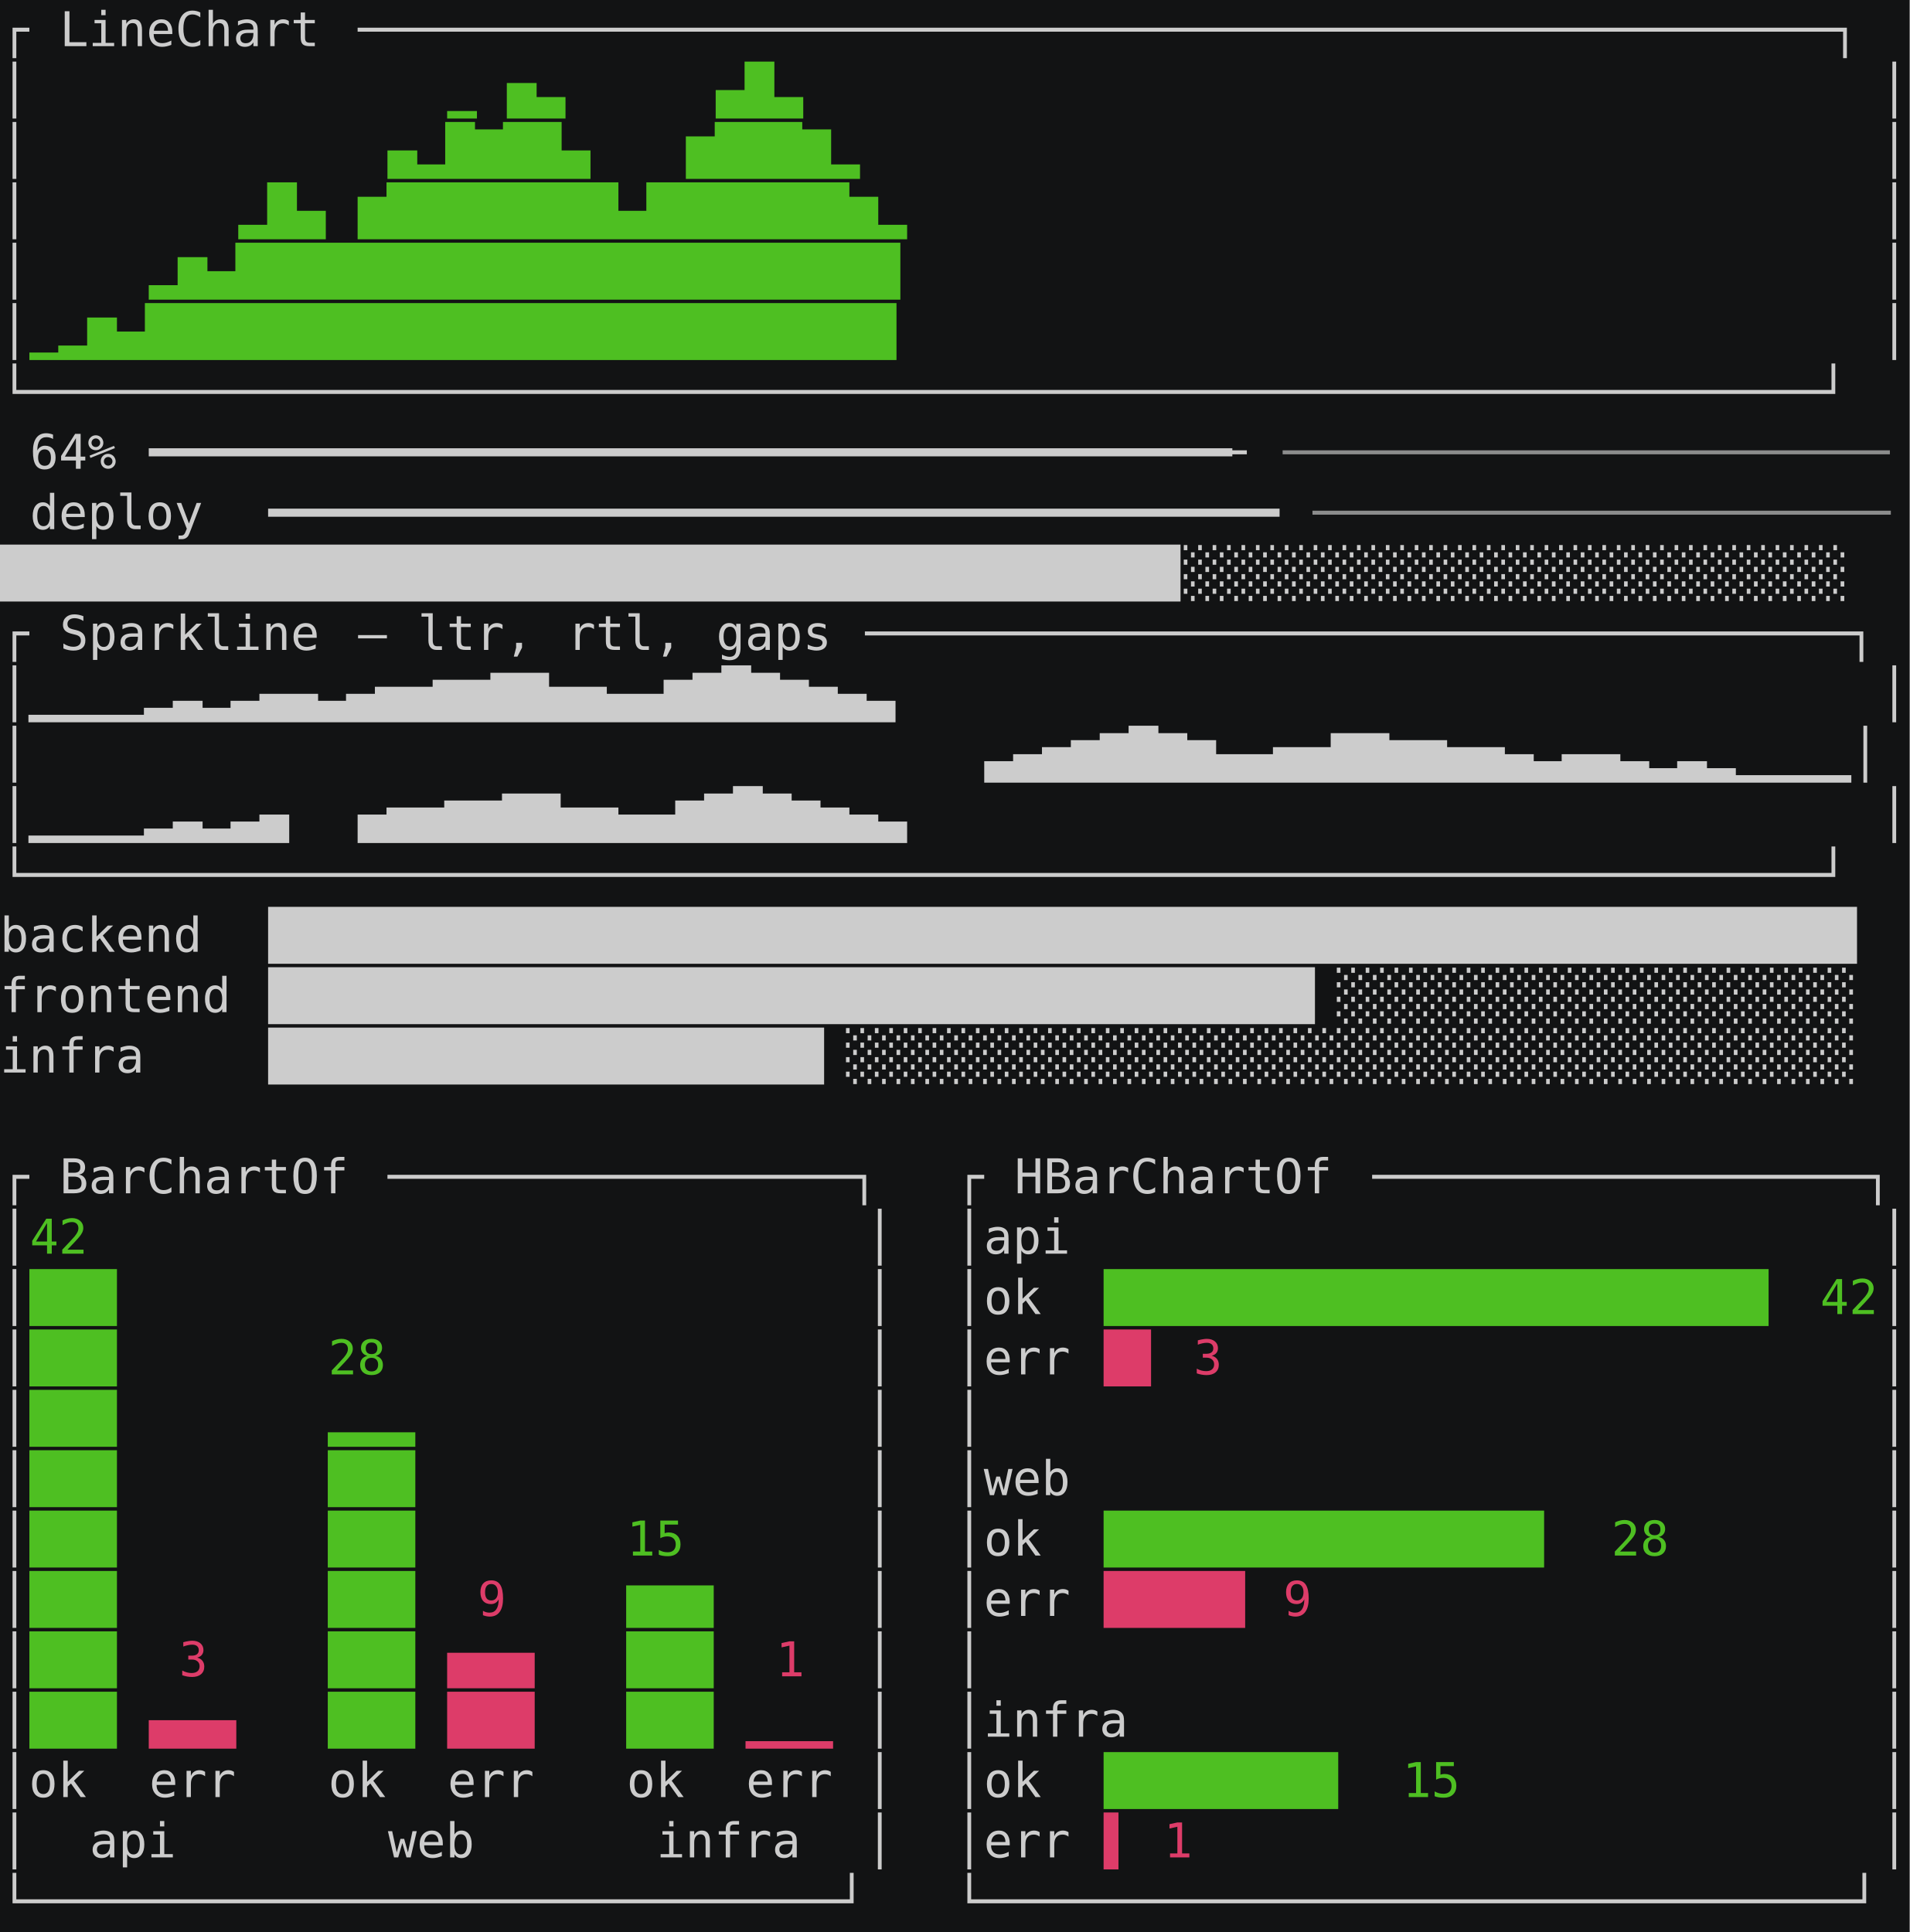
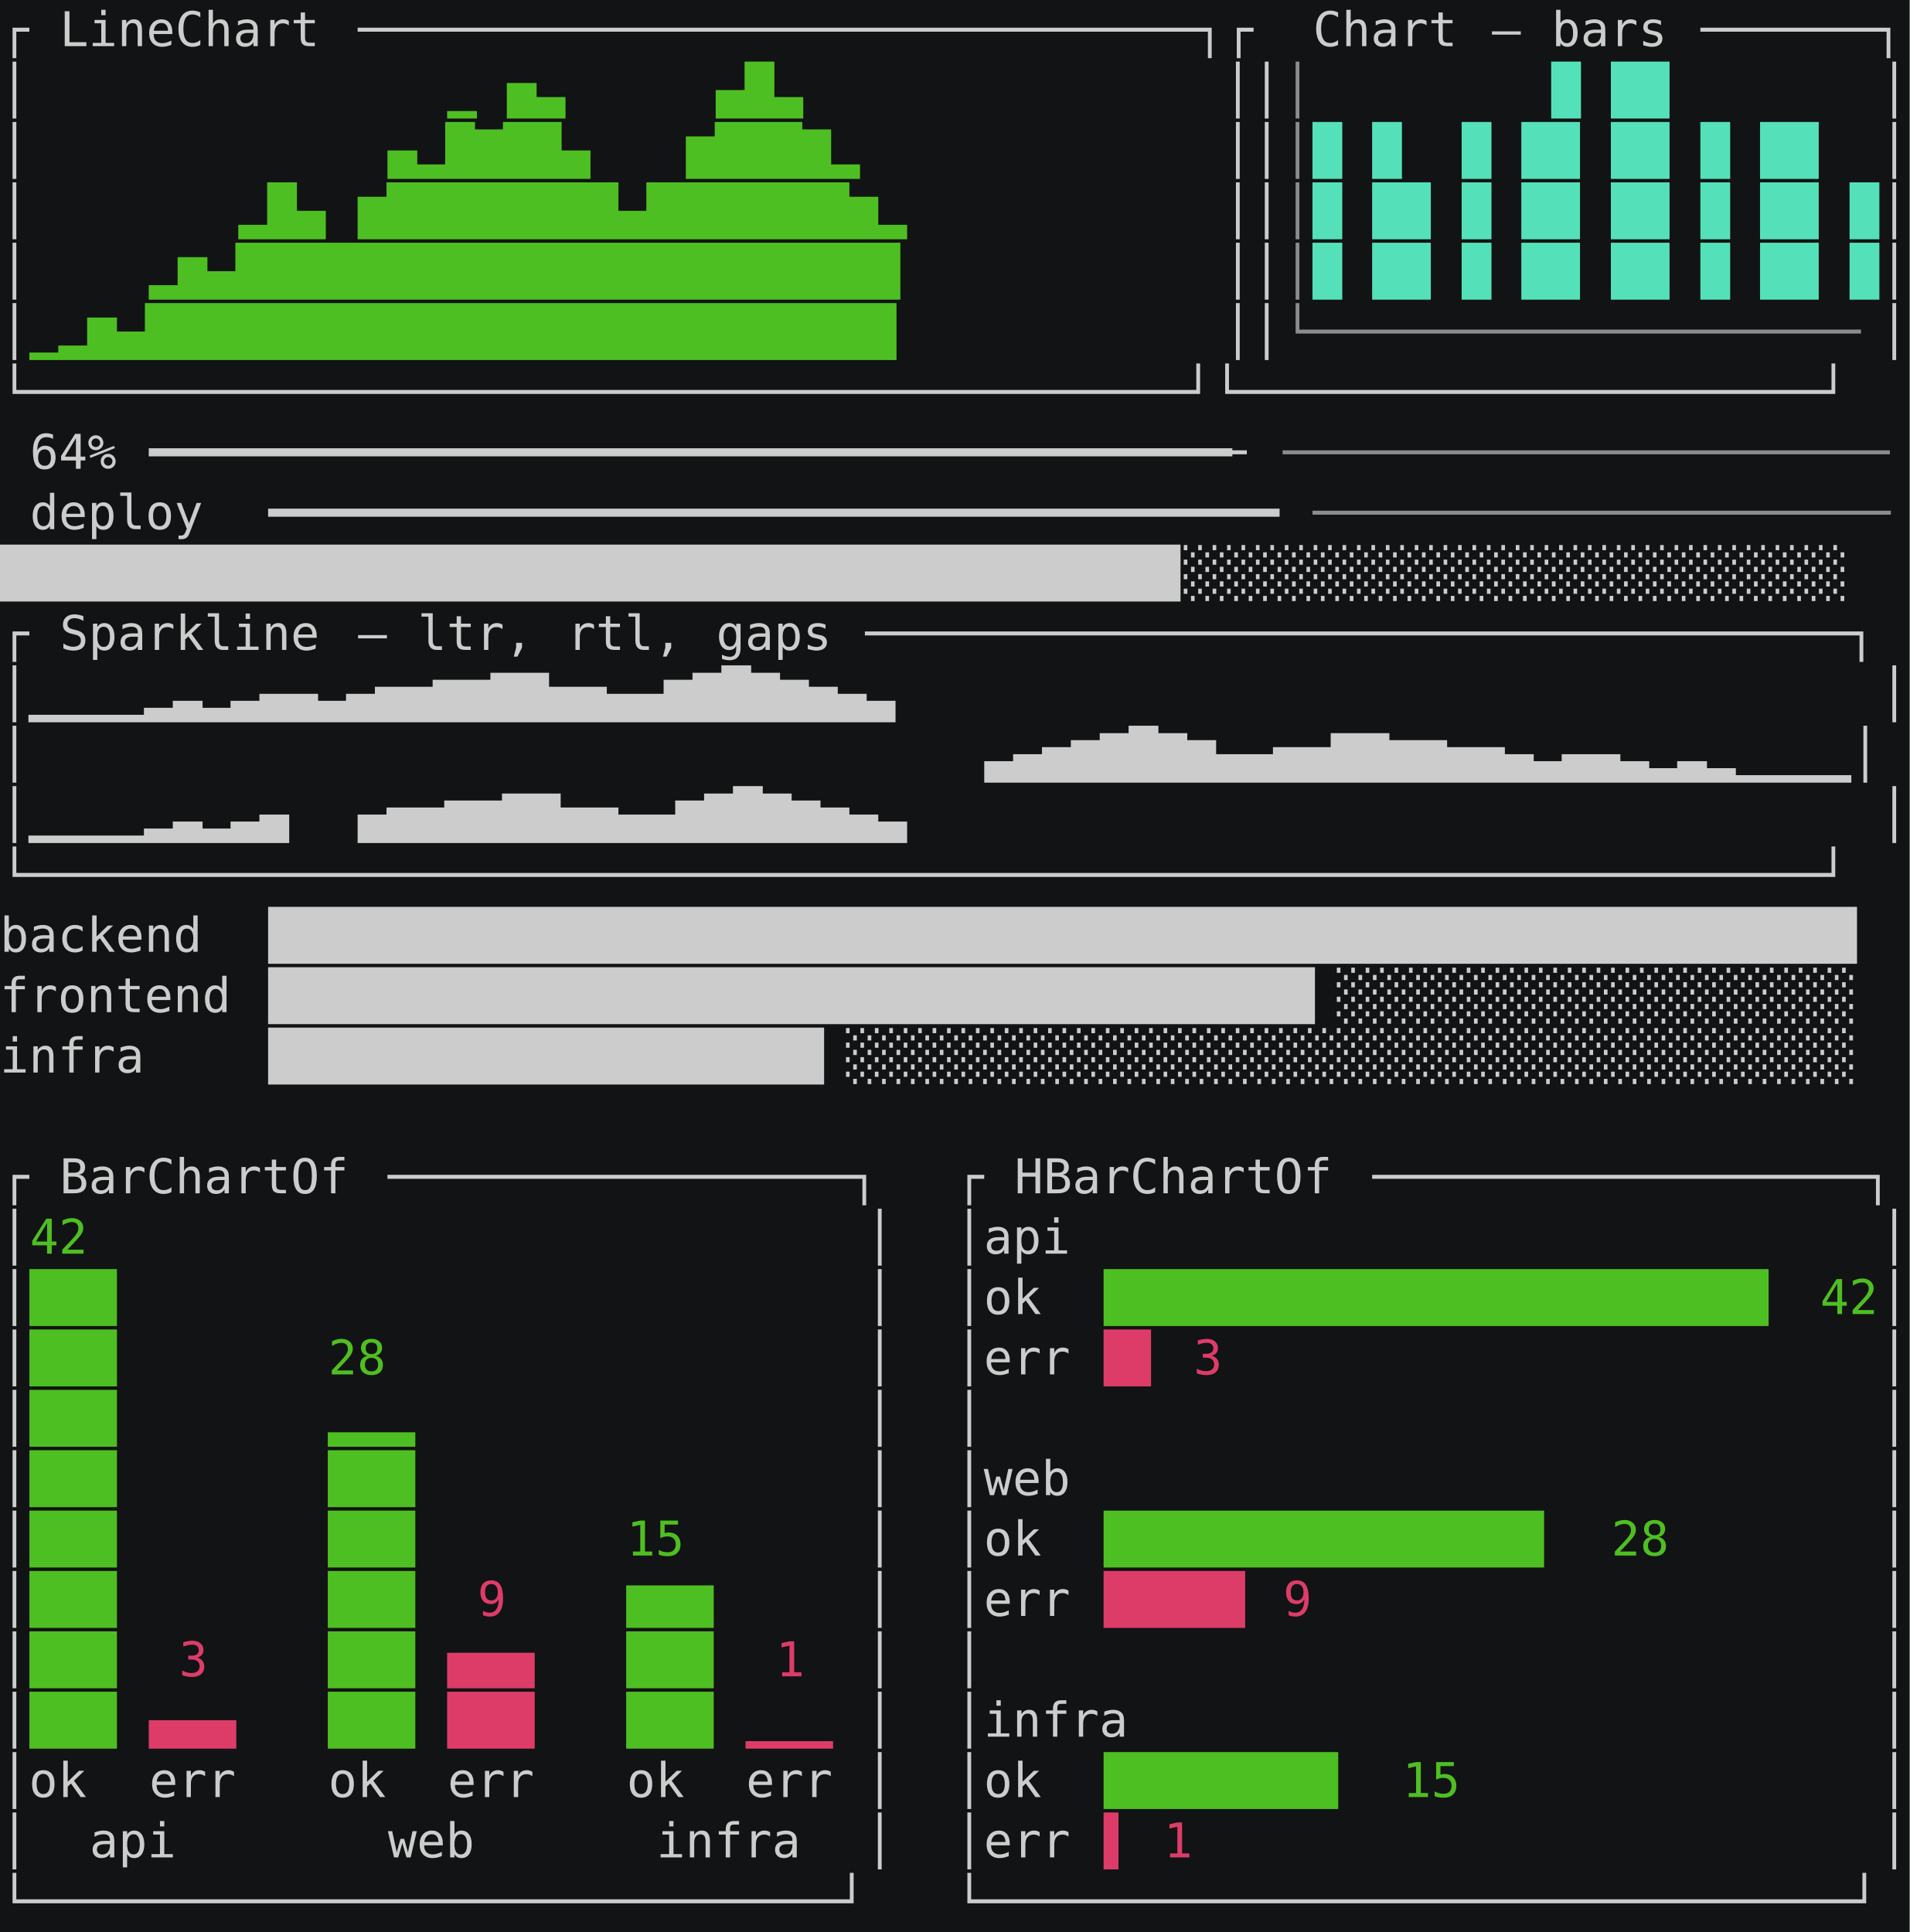
<svg xmlns="http://www.w3.org/2000/svg" width="537.60" height="544.00" viewBox="0 0 537.60 544.00" font-family="ui-monospace, SFMono-Regular, Menlo, Consolas, monospace" font-size="13.5">
  <rect width="100%" height="100%" fill="#121314" />
  <text x="0.00" y="13.00" fill="#cccccc" textLength="8.40" lengthAdjust="spacingAndGlyphs">┌</text>
  <text x="16.80" y="13.00" fill="#cccccc" textLength="75.60" lengthAdjust="spacingAndGlyphs">LineChart</text>
-   <text x="100.80" y="13.00" fill="#cccccc" textLength="436.80" lengthAdjust="spacingAndGlyphs">───────────────────────────────────────────────────┐</text>
+   <text x="100.80" y="13.00" fill="#cccccc" textLength="260.40" lengthAdjust="spacingAndGlyphs">─────────────────────────────┐┌</text>
+   <text x="369.60" y="13.00" fill="#cccccc" textLength="42.00" lengthAdjust="spacingAndGlyphs">Chart</text>
+   <text x="420.00" y="13.00" fill="#cccccc" textLength="8.40" lengthAdjust="spacingAndGlyphs">—</text>
+   <text x="436.80" y="13.00" fill="#cccccc" textLength="33.60" lengthAdjust="spacingAndGlyphs">bars</text>
+   <text x="478.80" y="13.00" fill="#cccccc" textLength="58.80" lengthAdjust="spacingAndGlyphs">──────┐</text>
  <text x="0.00" y="30.00" fill="#cccccc" textLength="8.40" lengthAdjust="spacingAndGlyphs">│</text>
  <text x="126.00" y="30.00" fill="#4ebf22" textLength="8.40" lengthAdjust="spacingAndGlyphs">▁</text>
  <text x="142.80" y="30.00" fill="#4ebf22" textLength="16.80" lengthAdjust="spacingAndGlyphs">▅▃</text>
  <text x="201.60" y="30.00" fill="#4ebf22" textLength="25.20" lengthAdjust="spacingAndGlyphs">▄█▃</text>
+   <text x="344.40" y="30.00" fill="#cccccc" textLength="16.80" lengthAdjust="spacingAndGlyphs">││</text>
+   <text x="361.20" y="30.00" fill="#cccccc" textLength="8.40" lengthAdjust="spacingAndGlyphs" opacity="0.65">│</text>
+   <text x="436.80" y="30.00" fill="#54e1b9" textLength="8.40" lengthAdjust="spacingAndGlyphs">█</text>
+   <text x="453.60" y="30.00" fill="#54e1b9" textLength="16.80" lengthAdjust="spacingAndGlyphs">██</text>
  <text x="529.20" y="30.00" fill="#cccccc" textLength="8.40" lengthAdjust="spacingAndGlyphs">│</text>
  <text x="0.00" y="47.00" fill="#cccccc" textLength="8.40" lengthAdjust="spacingAndGlyphs">│</text>
  <text x="109.20" y="47.00" fill="#4ebf22" textLength="58.80" lengthAdjust="spacingAndGlyphs">▄▂█▇██▄</text>
  <text x="193.20" y="47.00" fill="#4ebf22" textLength="50.40" lengthAdjust="spacingAndGlyphs">▆███▇▂</text>
+   <text x="344.40" y="47.00" fill="#cccccc" textLength="16.80" lengthAdjust="spacingAndGlyphs">││</text>
+   <text x="361.20" y="47.00" fill="#cccccc" textLength="8.40" lengthAdjust="spacingAndGlyphs" opacity="0.65">│</text>
+   <text x="369.60" y="47.00" fill="#54e1b9" textLength="8.40" lengthAdjust="spacingAndGlyphs">█</text>
+   <text x="386.40" y="47.00" fill="#54e1b9" textLength="8.40" lengthAdjust="spacingAndGlyphs">█</text>
+   <text x="411.60" y="47.00" fill="#54e1b9" textLength="8.40" lengthAdjust="spacingAndGlyphs">█</text>
+   <text x="428.40" y="47.00" fill="#54e1b9" textLength="16.80" lengthAdjust="spacingAndGlyphs">██</text>
+   <text x="453.60" y="47.00" fill="#54e1b9" textLength="16.80" lengthAdjust="spacingAndGlyphs">██</text>
+   <text x="478.80" y="47.00" fill="#54e1b9" textLength="8.40" lengthAdjust="spacingAndGlyphs">█</text>
+   <text x="495.60" y="47.00" fill="#54e1b9" textLength="16.80" lengthAdjust="spacingAndGlyphs">██</text>
  <text x="529.20" y="47.00" fill="#cccccc" textLength="8.40" lengthAdjust="spacingAndGlyphs">│</text>
  <text x="0.00" y="64.00" fill="#cccccc" textLength="8.40" lengthAdjust="spacingAndGlyphs">│</text>
  <text x="67.20" y="64.00" fill="#4ebf22" textLength="25.20" lengthAdjust="spacingAndGlyphs">▂█▄</text>
  <text x="100.80" y="64.00" fill="#4ebf22" textLength="159.60" lengthAdjust="spacingAndGlyphs">▆████████▄███████▆▂</text>
+   <text x="344.40" y="64.00" fill="#cccccc" textLength="16.80" lengthAdjust="spacingAndGlyphs">││</text>
+   <text x="361.20" y="64.00" fill="#cccccc" textLength="8.40" lengthAdjust="spacingAndGlyphs" opacity="0.65">│</text>
+   <text x="369.60" y="64.00" fill="#54e1b9" textLength="8.40" lengthAdjust="spacingAndGlyphs">█</text>
+   <text x="386.40" y="64.00" fill="#54e1b9" textLength="16.80" lengthAdjust="spacingAndGlyphs">██</text>
+   <text x="411.60" y="64.00" fill="#54e1b9" textLength="8.40" lengthAdjust="spacingAndGlyphs">█</text>
+   <text x="428.40" y="64.00" fill="#54e1b9" textLength="16.80" lengthAdjust="spacingAndGlyphs">██</text>
+   <text x="453.60" y="64.00" fill="#54e1b9" textLength="16.80" lengthAdjust="spacingAndGlyphs">██</text>
+   <text x="478.80" y="64.00" fill="#54e1b9" textLength="8.40" lengthAdjust="spacingAndGlyphs">█</text>
+   <text x="495.60" y="64.00" fill="#54e1b9" textLength="16.80" lengthAdjust="spacingAndGlyphs">██</text>
+   <text x="520.80" y="64.00" fill="#54e1b9" textLength="8.40" lengthAdjust="spacingAndGlyphs">█</text>
  <text x="529.20" y="64.00" fill="#cccccc" textLength="8.40" lengthAdjust="spacingAndGlyphs">│</text>
  <text x="0.00" y="81.00" fill="#cccccc" textLength="8.40" lengthAdjust="spacingAndGlyphs">│</text>
  <text x="42.00" y="81.00" fill="#4ebf22" textLength="218.40" lengthAdjust="spacingAndGlyphs">▂▆▄███████████████████████</text>
+   <text x="344.40" y="81.00" fill="#cccccc" textLength="16.80" lengthAdjust="spacingAndGlyphs">││</text>
+   <text x="361.20" y="81.00" fill="#cccccc" textLength="8.40" lengthAdjust="spacingAndGlyphs" opacity="0.65">│</text>
+   <text x="369.60" y="81.00" fill="#54e1b9" textLength="8.40" lengthAdjust="spacingAndGlyphs">█</text>
+   <text x="386.40" y="81.00" fill="#54e1b9" textLength="16.80" lengthAdjust="spacingAndGlyphs">██</text>
+   <text x="411.60" y="81.00" fill="#54e1b9" textLength="8.40" lengthAdjust="spacingAndGlyphs">█</text>
+   <text x="428.40" y="81.00" fill="#54e1b9" textLength="16.80" lengthAdjust="spacingAndGlyphs">██</text>
+   <text x="453.60" y="81.00" fill="#54e1b9" textLength="16.80" lengthAdjust="spacingAndGlyphs">██</text>
+   <text x="478.80" y="81.00" fill="#54e1b9" textLength="8.40" lengthAdjust="spacingAndGlyphs">█</text>
+   <text x="495.60" y="81.00" fill="#54e1b9" textLength="16.80" lengthAdjust="spacingAndGlyphs">██</text>
+   <text x="520.80" y="81.00" fill="#54e1b9" textLength="8.40" lengthAdjust="spacingAndGlyphs">█</text>
  <text x="529.20" y="81.00" fill="#cccccc" textLength="8.40" lengthAdjust="spacingAndGlyphs">│</text>
  <text x="0.00" y="98.00" fill="#cccccc" textLength="8.40" lengthAdjust="spacingAndGlyphs">│</text>
  <text x="8.40" y="98.00" fill="#4ebf22" textLength="252.00" lengthAdjust="spacingAndGlyphs">▁▂▆▄██████████████████████████</text>
+   <text x="344.40" y="98.00" fill="#cccccc" textLength="16.80" lengthAdjust="spacingAndGlyphs">││</text>
+   <text x="361.20" y="98.00" fill="#cccccc" textLength="168.00" lengthAdjust="spacingAndGlyphs" opacity="0.65">└───────────────────</text>
  <text x="529.20" y="98.00" fill="#cccccc" textLength="8.40" lengthAdjust="spacingAndGlyphs">│</text>
-   <text x="0.00" y="115.00" fill="#cccccc" textLength="537.60" lengthAdjust="spacingAndGlyphs">└──────────────────────────────────────────────────────────────┘</text>
+   <text x="0.00" y="115.00" fill="#cccccc" textLength="537.60" lengthAdjust="spacingAndGlyphs">└────────────────────────────────────────┘└────────────────────┘</text>
  <text x="8.40" y="132.00" fill="#cccccc" textLength="25.20" lengthAdjust="spacingAndGlyphs">64%</text>
  <text x="42.00" y="132.00" fill="#cccccc" textLength="319.20" lengthAdjust="spacingAndGlyphs">━━━━━━━━━━━━━━━━━━━━━━━━━━━━━━━━━━━━━╾</text>
  <text x="361.20" y="132.00" fill="#cccccc" textLength="176.40" lengthAdjust="spacingAndGlyphs" opacity="0.65">─────────────────────</text>
  <text x="8.40" y="149.00" fill="#cccccc" textLength="50.40" lengthAdjust="spacingAndGlyphs">deploy</text>
  <text x="75.60" y="149.00" fill="#cccccc" textLength="294.00" lengthAdjust="spacingAndGlyphs">━━━━━━━━━━━━━━━━━━━━━━━━━━━━━━━━━━━</text>
  <text x="369.60" y="149.00" fill="#cccccc" textLength="168.00" lengthAdjust="spacingAndGlyphs" opacity="0.65">────────────────────</text>
  <text x="0.00" y="166.00" fill="#cccccc" textLength="537.60" lengthAdjust="spacingAndGlyphs">████████████████████████████████████████▉░░░░░░░░░░░░░░░░░░░░░░░</text>
  <text x="0.00" y="183.00" fill="#cccccc" textLength="8.40" lengthAdjust="spacingAndGlyphs">┌</text>
  <text x="16.80" y="183.00" fill="#cccccc" textLength="75.60" lengthAdjust="spacingAndGlyphs">Sparkline</text>
  <text x="100.80" y="183.00" fill="#cccccc" textLength="8.40" lengthAdjust="spacingAndGlyphs">—</text>
  <text x="117.60" y="183.00" fill="#cccccc" textLength="33.60" lengthAdjust="spacingAndGlyphs">ltr,</text>
  <text x="159.60" y="183.00" fill="#cccccc" textLength="33.60" lengthAdjust="spacingAndGlyphs">rtl,</text>
  <text x="201.60" y="183.00" fill="#cccccc" textLength="33.60" lengthAdjust="spacingAndGlyphs">gaps</text>
  <text x="243.60" y="183.00" fill="#cccccc" textLength="294.00" lengthAdjust="spacingAndGlyphs">──────────────────────────────────┐</text>
  <text x="0.00" y="200.00" fill="#cccccc" textLength="260.40" lengthAdjust="spacingAndGlyphs">│▁▁▁▁▂▃▂▃▄▄▃▄▅▅▆▆▇▇▅▅▄▄▆▇█▇▆▅▄▃</text>
  <text x="529.20" y="200.00" fill="#cccccc" textLength="8.40" lengthAdjust="spacingAndGlyphs">│</text>
  <text x="0.00" y="217.00" fill="#cccccc" textLength="8.40" lengthAdjust="spacingAndGlyphs">│</text>
  <text x="277.20" y="217.00" fill="#cccccc" textLength="260.40" lengthAdjust="spacingAndGlyphs">▃▄▅▆▇█▇▆▄▄▅▅▇▇▆▆▅▅▄▃▄▄▃▂▃▂▁▁▁▁│</text>
  <text x="0.00" y="234.00" fill="#cccccc" textLength="84.00" lengthAdjust="spacingAndGlyphs">│▁▁▁▁▂▃▂▃▄</text>
  <text x="100.80" y="234.00" fill="#cccccc" textLength="159.60" lengthAdjust="spacingAndGlyphs">▄▅▅▆▆▇▇▅▅▄▄▆▇█▇▆▅▄▃</text>
  <text x="529.20" y="234.00" fill="#cccccc" textLength="8.40" lengthAdjust="spacingAndGlyphs">│</text>
  <text x="0.00" y="251.00" fill="#cccccc" textLength="537.60" lengthAdjust="spacingAndGlyphs">└──────────────────────────────────────────────────────────────┘</text>
  <text x="0.00" y="268.00" fill="#cccccc" textLength="58.80" lengthAdjust="spacingAndGlyphs">backend</text>
  <text x="75.60" y="268.00" fill="#cccccc" textLength="462.00" lengthAdjust="spacingAndGlyphs">███████████████████████████████████████████████████████</text>
  <text x="0.00" y="285.00" fill="#cccccc" textLength="67.20" lengthAdjust="spacingAndGlyphs">frontend</text>
  <text x="75.60" y="285.00" fill="#cccccc" textLength="462.00" lengthAdjust="spacingAndGlyphs">████████████████████████████████████▎░░░░░░░░░░░░░░░░░░</text>
  <text x="0.00" y="302.00" fill="#cccccc" textLength="42.00" lengthAdjust="spacingAndGlyphs">infra</text>
  <text x="75.60" y="302.00" fill="#cccccc" textLength="462.00" lengthAdjust="spacingAndGlyphs">███████████████████▎░░░░░░░░░░░░░░░░░░░░░░░░░░░░░░░░░░░</text>
  <text x="0.00" y="336.00" fill="#cccccc" textLength="8.40" lengthAdjust="spacingAndGlyphs">┌</text>
  <text x="16.80" y="336.00" fill="#cccccc" textLength="84.00" lengthAdjust="spacingAndGlyphs">BarChartOf</text>
  <text x="109.20" y="336.00" fill="#cccccc" textLength="142.80" lengthAdjust="spacingAndGlyphs">────────────────┐</text>
  <text x="268.80" y="336.00" fill="#cccccc" textLength="8.40" lengthAdjust="spacingAndGlyphs">┌</text>
  <text x="285.60" y="336.00" fill="#cccccc" textLength="92.40" lengthAdjust="spacingAndGlyphs">HBarChartOf</text>
  <text x="386.40" y="336.00" fill="#cccccc" textLength="151.20" lengthAdjust="spacingAndGlyphs">─────────────────┐</text>
  <text x="0.00" y="353.00" fill="#cccccc" textLength="8.40" lengthAdjust="spacingAndGlyphs">│</text>
  <text x="8.40" y="353.00" fill="#4ebf22" textLength="16.80" lengthAdjust="spacingAndGlyphs">42</text>
  <text x="243.60" y="353.00" fill="#cccccc" textLength="8.40" lengthAdjust="spacingAndGlyphs">│</text>
  <text x="268.80" y="353.00" fill="#cccccc" textLength="33.60" lengthAdjust="spacingAndGlyphs">│api</text>
  <text x="529.20" y="353.00" fill="#cccccc" textLength="8.40" lengthAdjust="spacingAndGlyphs">│</text>
  <text x="0.00" y="370.00" fill="#cccccc" textLength="8.40" lengthAdjust="spacingAndGlyphs">│</text>
  <text x="8.40" y="370.00" fill="#4ebf22" textLength="25.20" lengthAdjust="spacingAndGlyphs">███</text>
  <text x="243.60" y="370.00" fill="#cccccc" textLength="8.40" lengthAdjust="spacingAndGlyphs">│</text>
  <text x="268.80" y="370.00" fill="#cccccc" textLength="25.20" lengthAdjust="spacingAndGlyphs">│ok</text>
  <text x="310.80" y="370.00" fill="#4ebf22" textLength="193.20" lengthAdjust="spacingAndGlyphs">███████████████████████</text>
  <text x="512.40" y="370.00" fill="#4ebf22" textLength="16.80" lengthAdjust="spacingAndGlyphs">42</text>
  <text x="529.20" y="370.00" fill="#cccccc" textLength="8.40" lengthAdjust="spacingAndGlyphs">│</text>
  <text x="0.00" y="387.00" fill="#cccccc" textLength="8.40" lengthAdjust="spacingAndGlyphs">│</text>
  <text x="8.40" y="387.00" fill="#4ebf22" textLength="25.20" lengthAdjust="spacingAndGlyphs">███</text>
  <text x="92.40" y="387.00" fill="#4ebf22" textLength="16.80" lengthAdjust="spacingAndGlyphs">28</text>
  <text x="243.60" y="387.00" fill="#cccccc" textLength="8.40" lengthAdjust="spacingAndGlyphs">│</text>
  <text x="268.80" y="387.00" fill="#cccccc" textLength="33.60" lengthAdjust="spacingAndGlyphs">│err</text>
  <text x="310.80" y="387.00" fill="#dd3c69" textLength="16.80" lengthAdjust="spacingAndGlyphs">█▋</text>
  <text x="336.00" y="387.00" fill="#dd3c69" textLength="8.40" lengthAdjust="spacingAndGlyphs">3</text>
  <text x="529.20" y="387.00" fill="#cccccc" textLength="8.40" lengthAdjust="spacingAndGlyphs">│</text>
  <text x="0.00" y="404.00" fill="#cccccc" textLength="8.40" lengthAdjust="spacingAndGlyphs">│</text>
  <text x="8.40" y="404.00" fill="#4ebf22" textLength="25.20" lengthAdjust="spacingAndGlyphs">███</text>
  <text x="92.40" y="404.00" fill="#4ebf22" textLength="25.20" lengthAdjust="spacingAndGlyphs">▂▂▂</text>
  <text x="243.60" y="404.00" fill="#cccccc" textLength="8.40" lengthAdjust="spacingAndGlyphs">│</text>
  <text x="268.80" y="404.00" fill="#cccccc" textLength="8.40" lengthAdjust="spacingAndGlyphs">│</text>
  <text x="529.20" y="404.00" fill="#cccccc" textLength="8.40" lengthAdjust="spacingAndGlyphs">│</text>
  <text x="0.00" y="421.00" fill="#cccccc" textLength="8.40" lengthAdjust="spacingAndGlyphs">│</text>
  <text x="8.40" y="421.00" fill="#4ebf22" textLength="25.20" lengthAdjust="spacingAndGlyphs">███</text>
  <text x="92.40" y="421.00" fill="#4ebf22" textLength="25.20" lengthAdjust="spacingAndGlyphs">███</text>
  <text x="243.60" y="421.00" fill="#cccccc" textLength="8.40" lengthAdjust="spacingAndGlyphs">│</text>
  <text x="268.80" y="421.00" fill="#cccccc" textLength="33.60" lengthAdjust="spacingAndGlyphs">│web</text>
  <text x="529.20" y="421.00" fill="#cccccc" textLength="8.40" lengthAdjust="spacingAndGlyphs">│</text>
  <text x="0.00" y="438.00" fill="#cccccc" textLength="8.40" lengthAdjust="spacingAndGlyphs">│</text>
  <text x="8.40" y="438.00" fill="#4ebf22" textLength="25.20" lengthAdjust="spacingAndGlyphs">███</text>
  <text x="92.40" y="438.00" fill="#4ebf22" textLength="25.20" lengthAdjust="spacingAndGlyphs">███</text>
  <text x="176.40" y="438.00" fill="#4ebf22" textLength="16.80" lengthAdjust="spacingAndGlyphs">15</text>
  <text x="243.60" y="438.00" fill="#cccccc" textLength="8.40" lengthAdjust="spacingAndGlyphs">│</text>
  <text x="268.80" y="438.00" fill="#cccccc" textLength="25.20" lengthAdjust="spacingAndGlyphs">│ok</text>
  <text x="310.80" y="438.00" fill="#4ebf22" textLength="134.40" lengthAdjust="spacingAndGlyphs">███████████████▎</text>
  <text x="453.60" y="438.00" fill="#4ebf22" textLength="16.80" lengthAdjust="spacingAndGlyphs">28</text>
  <text x="529.20" y="438.00" fill="#cccccc" textLength="8.40" lengthAdjust="spacingAndGlyphs">│</text>
  <text x="0.00" y="455.00" fill="#cccccc" textLength="8.40" lengthAdjust="spacingAndGlyphs">│</text>
  <text x="8.40" y="455.00" fill="#4ebf22" textLength="25.20" lengthAdjust="spacingAndGlyphs">███</text>
  <text x="92.40" y="455.00" fill="#4ebf22" textLength="25.20" lengthAdjust="spacingAndGlyphs">███</text>
  <text x="134.40" y="455.00" fill="#dd3c69" textLength="8.40" lengthAdjust="spacingAndGlyphs">9</text>
  <text x="176.40" y="455.00" fill="#4ebf22" textLength="25.20" lengthAdjust="spacingAndGlyphs">▆▆▆</text>
  <text x="243.60" y="455.00" fill="#cccccc" textLength="8.40" lengthAdjust="spacingAndGlyphs">│</text>
  <text x="268.80" y="455.00" fill="#cccccc" textLength="33.60" lengthAdjust="spacingAndGlyphs">│err</text>
  <text x="310.80" y="455.00" fill="#dd3c69" textLength="42.00" lengthAdjust="spacingAndGlyphs">████▉</text>
  <text x="361.20" y="455.00" fill="#dd3c69" textLength="8.40" lengthAdjust="spacingAndGlyphs">9</text>
  <text x="529.20" y="455.00" fill="#cccccc" textLength="8.40" lengthAdjust="spacingAndGlyphs">│</text>
  <text x="0.00" y="472.00" fill="#cccccc" textLength="8.40" lengthAdjust="spacingAndGlyphs">│</text>
  <text x="8.40" y="472.00" fill="#4ebf22" textLength="25.20" lengthAdjust="spacingAndGlyphs">███</text>
  <text x="50.40" y="472.00" fill="#dd3c69" textLength="8.40" lengthAdjust="spacingAndGlyphs">3</text>
  <text x="92.40" y="472.00" fill="#4ebf22" textLength="25.20" lengthAdjust="spacingAndGlyphs">███</text>
  <text x="126.00" y="472.00" fill="#dd3c69" textLength="25.20" lengthAdjust="spacingAndGlyphs">▅▅▅</text>
  <text x="176.40" y="472.00" fill="#4ebf22" textLength="25.20" lengthAdjust="spacingAndGlyphs">███</text>
  <text x="218.40" y="472.00" fill="#dd3c69" textLength="8.40" lengthAdjust="spacingAndGlyphs">1</text>
  <text x="243.60" y="472.00" fill="#cccccc" textLength="8.40" lengthAdjust="spacingAndGlyphs">│</text>
  <text x="268.80" y="472.00" fill="#cccccc" textLength="8.40" lengthAdjust="spacingAndGlyphs">│</text>
  <text x="529.20" y="472.00" fill="#cccccc" textLength="8.40" lengthAdjust="spacingAndGlyphs">│</text>
  <text x="0.00" y="489.00" fill="#cccccc" textLength="8.40" lengthAdjust="spacingAndGlyphs">│</text>
  <text x="8.40" y="489.00" fill="#4ebf22" textLength="25.20" lengthAdjust="spacingAndGlyphs">███</text>
  <text x="42.00" y="489.00" fill="#dd3c69" textLength="25.20" lengthAdjust="spacingAndGlyphs">▄▄▄</text>
  <text x="92.40" y="489.00" fill="#4ebf22" textLength="25.20" lengthAdjust="spacingAndGlyphs">███</text>
  <text x="126.00" y="489.00" fill="#dd3c69" textLength="25.20" lengthAdjust="spacingAndGlyphs">███</text>
  <text x="176.40" y="489.00" fill="#4ebf22" textLength="25.20" lengthAdjust="spacingAndGlyphs">███</text>
  <text x="210.00" y="489.00" fill="#dd3c69" textLength="25.20" lengthAdjust="spacingAndGlyphs">▁▁▁</text>
  <text x="243.60" y="489.00" fill="#cccccc" textLength="8.40" lengthAdjust="spacingAndGlyphs">│</text>
  <text x="268.80" y="489.00" fill="#cccccc" textLength="50.40" lengthAdjust="spacingAndGlyphs">│infra</text>
  <text x="529.20" y="489.00" fill="#cccccc" textLength="8.40" lengthAdjust="spacingAndGlyphs">│</text>
  <text x="0.00" y="506.00" fill="#cccccc" textLength="25.20" lengthAdjust="spacingAndGlyphs">│ok</text>
  <text x="42.00" y="506.00" fill="#cccccc" textLength="25.20" lengthAdjust="spacingAndGlyphs">err</text>
  <text x="92.40" y="506.00" fill="#cccccc" textLength="16.80" lengthAdjust="spacingAndGlyphs">ok</text>
  <text x="126.00" y="506.00" fill="#cccccc" textLength="25.20" lengthAdjust="spacingAndGlyphs">err</text>
  <text x="176.40" y="506.00" fill="#cccccc" textLength="16.80" lengthAdjust="spacingAndGlyphs">ok</text>
  <text x="210.00" y="506.00" fill="#cccccc" textLength="25.20" lengthAdjust="spacingAndGlyphs">err</text>
  <text x="243.60" y="506.00" fill="#cccccc" textLength="8.40" lengthAdjust="spacingAndGlyphs">│</text>
  <text x="268.80" y="506.00" fill="#cccccc" textLength="25.20" lengthAdjust="spacingAndGlyphs">│ok</text>
  <text x="310.80" y="506.00" fill="#4ebf22" textLength="75.60" lengthAdjust="spacingAndGlyphs">████████▏</text>
  <text x="394.80" y="506.00" fill="#4ebf22" textLength="16.80" lengthAdjust="spacingAndGlyphs">15</text>
  <text x="529.20" y="506.00" fill="#cccccc" textLength="8.40" lengthAdjust="spacingAndGlyphs">│</text>
  <text x="0.00" y="523.00" fill="#cccccc" textLength="8.40" lengthAdjust="spacingAndGlyphs">│</text>
  <text x="25.20" y="523.00" fill="#cccccc" textLength="25.20" lengthAdjust="spacingAndGlyphs">api</text>
  <text x="109.20" y="523.00" fill="#cccccc" textLength="25.20" lengthAdjust="spacingAndGlyphs">web</text>
  <text x="184.80" y="523.00" fill="#cccccc" textLength="42.00" lengthAdjust="spacingAndGlyphs">infra</text>
  <text x="243.60" y="523.00" fill="#cccccc" textLength="8.40" lengthAdjust="spacingAndGlyphs">│</text>
  <text x="268.80" y="523.00" fill="#cccccc" textLength="33.60" lengthAdjust="spacingAndGlyphs">│err</text>
  <text x="310.80" y="523.00" fill="#dd3c69" textLength="8.40" lengthAdjust="spacingAndGlyphs">▌</text>
  <text x="327.60" y="523.00" fill="#dd3c69" textLength="8.40" lengthAdjust="spacingAndGlyphs">1</text>
  <text x="529.20" y="523.00" fill="#cccccc" textLength="8.40" lengthAdjust="spacingAndGlyphs">│</text>
  <text x="0.00" y="540.00" fill="#cccccc" textLength="252.00" lengthAdjust="spacingAndGlyphs">└────────────────────────────┘</text>
  <text x="268.80" y="540.00" fill="#cccccc" textLength="268.80" lengthAdjust="spacingAndGlyphs">└──────────────────────────────┘</text>
</svg>
